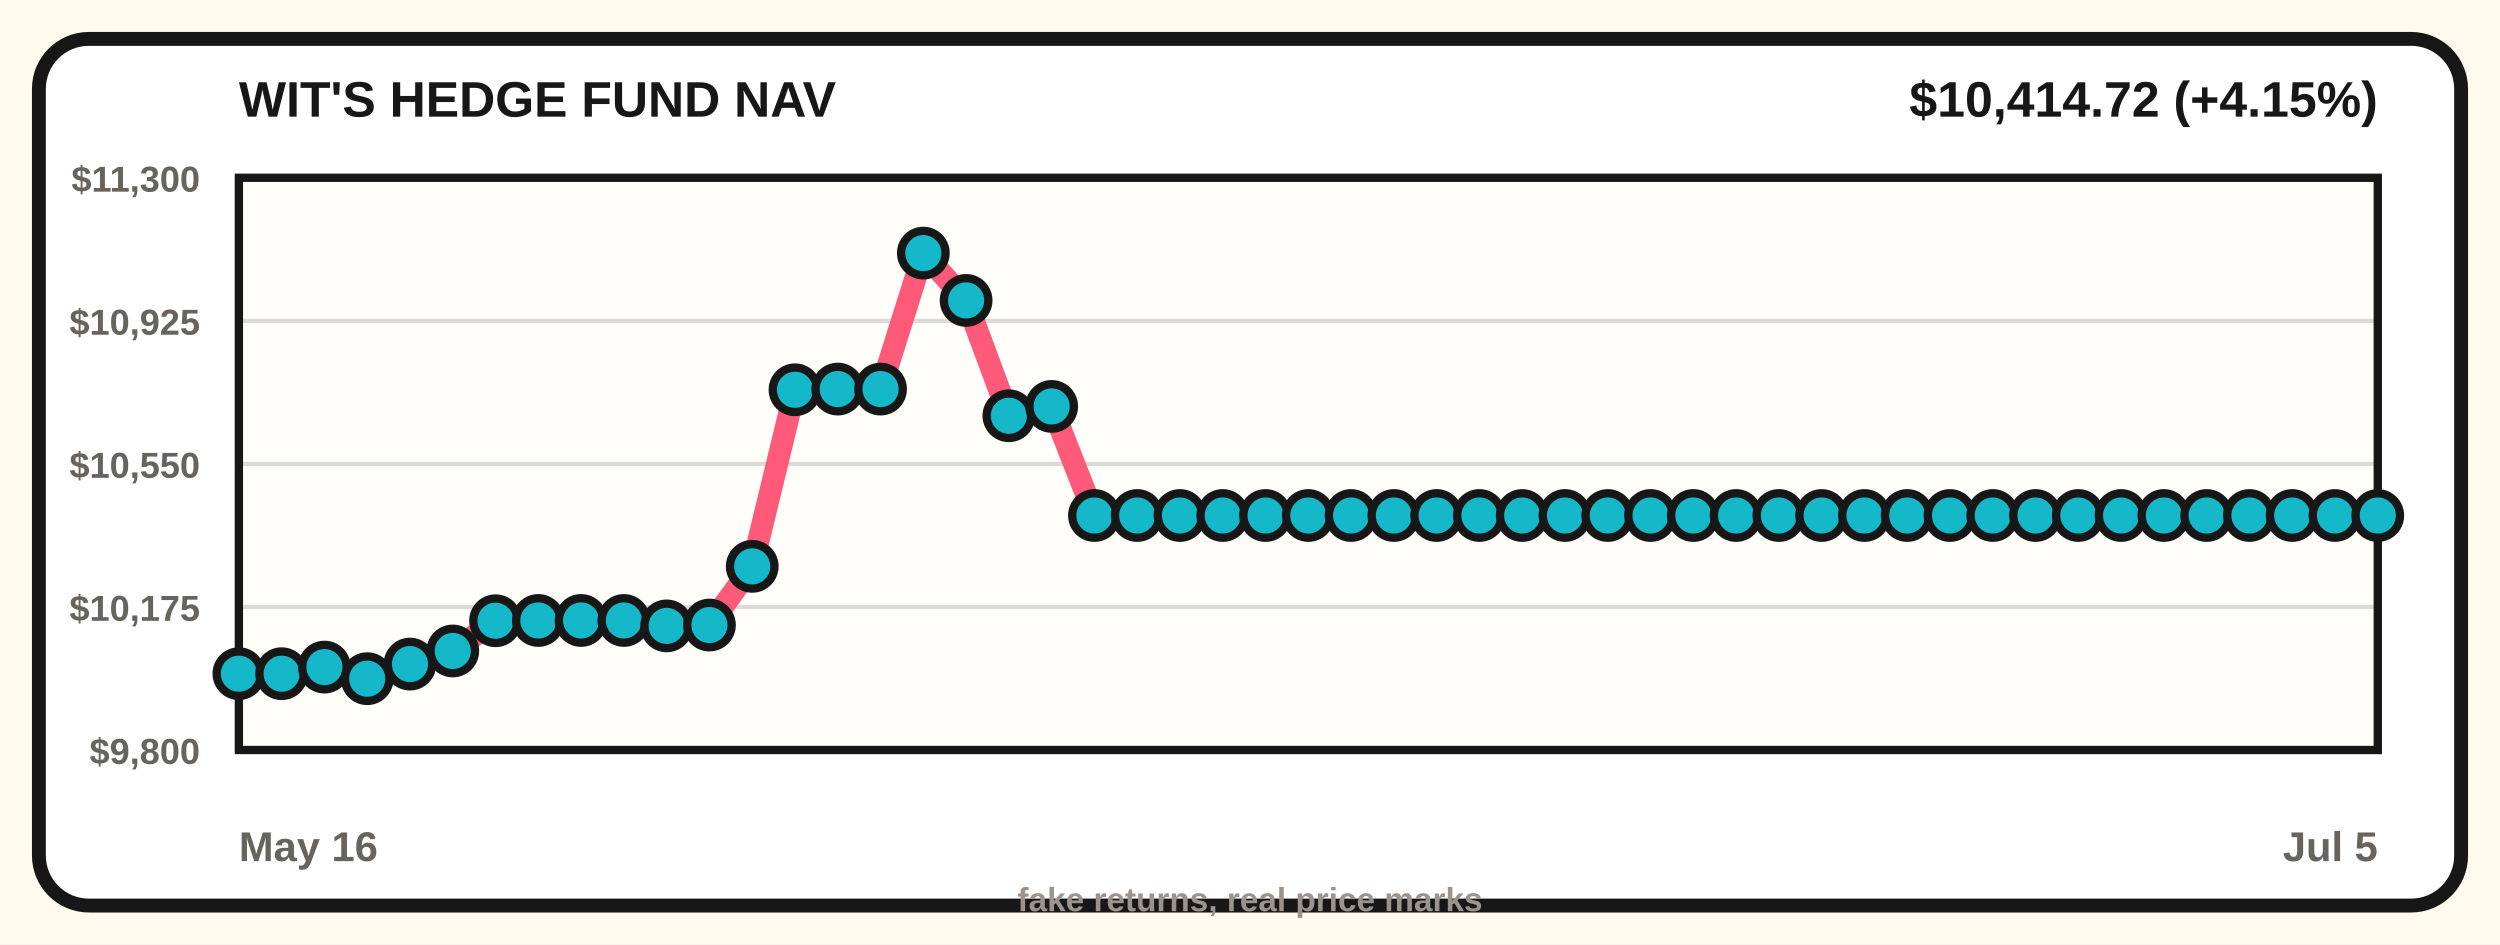
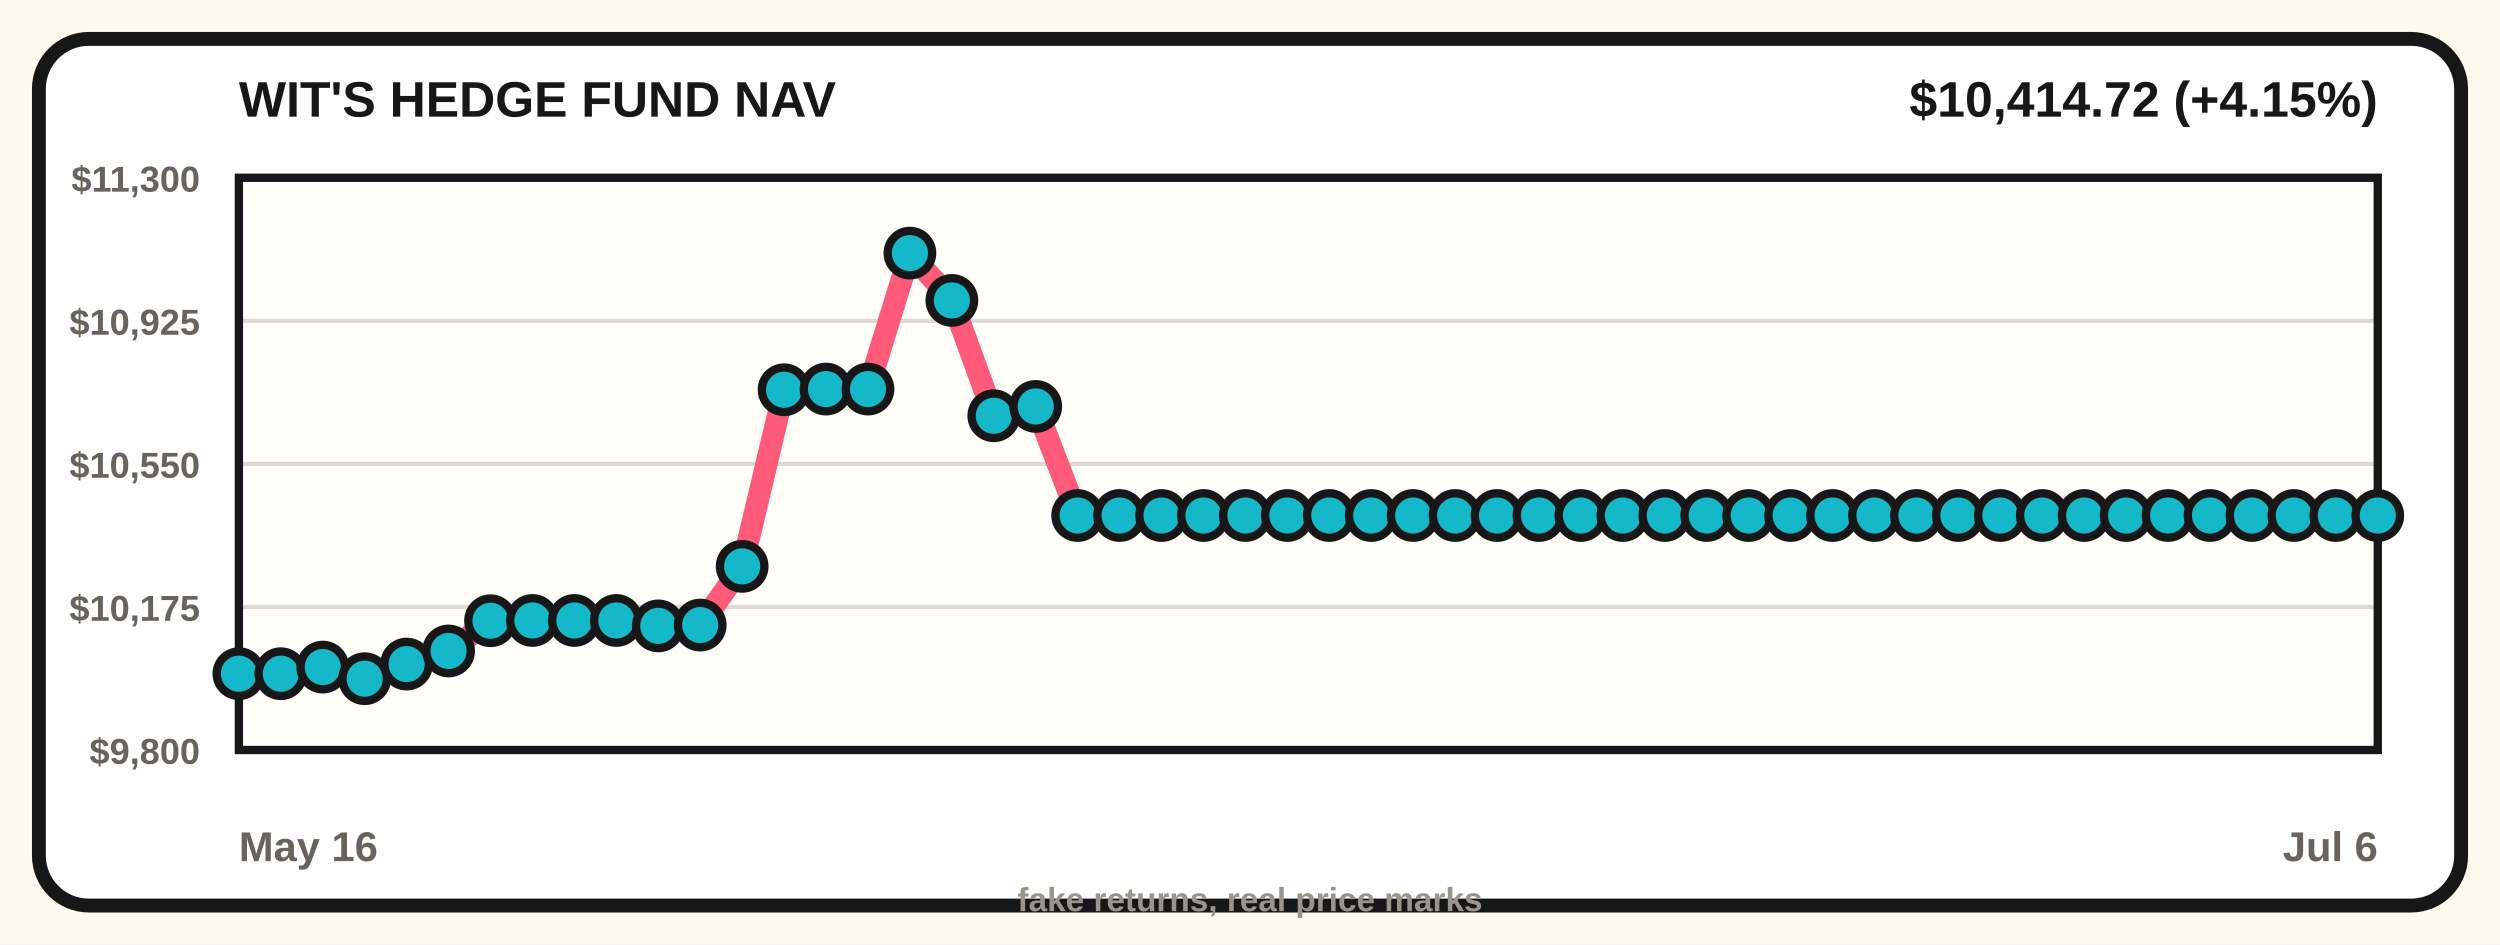
<svg xmlns="http://www.w3.org/2000/svg" width="900" height="340" viewBox="0 0 900 340" role="img" aria-label="Wit's Hedge Fund fake NAV chart">
  <rect width="900" height="340" fill="#fff9ee" />
  <rect x="14" y="14" width="872" height="312" rx="18" fill="#ffffff" stroke="#171717" stroke-width="5" />
  <rect x="86" y="64" width="770" height="206" fill="#fffef8" stroke="#171717" stroke-width="3" />
  <line x1="86" y1="270" x2="856" y2="270" stroke="#171717" stroke-width="1.5" opacity="0.16" />
  <text x="72" y="275" text-anchor="end" font-family="Arial, sans-serif" font-size="13" font-weight="800" fill="#68635d">$9,800</text>
  <line x1="86" y1="218.5" x2="856" y2="218.5" stroke="#171717" stroke-width="1.5" opacity="0.16" />
  <text x="72" y="223.5" text-anchor="end" font-family="Arial, sans-serif" font-size="13" font-weight="800" fill="#68635d">$10,175</text>
  <line x1="86" y1="167" x2="856" y2="167" stroke="#171717" stroke-width="1.5" opacity="0.16" />
  <text x="72" y="172" text-anchor="end" font-family="Arial, sans-serif" font-size="13" font-weight="800" fill="#68635d">$10,550</text>
  <line x1="86" y1="115.5" x2="856" y2="115.5" stroke="#171717" stroke-width="1.5" opacity="0.16" />
  <text x="72" y="120.5" text-anchor="end" font-family="Arial, sans-serif" font-size="13" font-weight="800" fill="#68635d">$10,925</text>
  <line x1="86" y1="64" x2="856" y2="64" stroke="#171717" stroke-width="1.5" opacity="0.16" />
  <text x="72" y="69" text-anchor="end" font-family="Arial, sans-serif" font-size="13" font-weight="800" fill="#68635d">$11,300</text>
-   <polyline points="86,242.53 101.4,242.53 116.8,240.15 132.2,244.33 147.6,239.07 163,234.35 178.4,223.47 193.8,223.37 209.2,223.37 224.6,223.37 240,225.32 255.4,225.02 270.8,203.89 286.2,140.32 301.6,140.07 317,140.07 332.4,91.12 347.8,108.15 363.2,149.67 378.6,146.31 394,185.58 409.4,185.58 424.8,185.58 440.2,185.58 455.6,185.58 471,185.58 486.4,185.58 501.8,185.58 517.2,185.58 532.6,185.58 548,185.58 563.4,185.58 578.8,185.58 594.2,185.58 609.6,185.58 625,185.58 640.4,185.58 655.8,185.58 671.2,185.58 686.6,185.58 702,185.58 717.4,185.58 732.8,185.58 748.2,185.58 763.6,185.58 779,185.58 794.4,185.58 809.8,185.58 825.2,185.58 840.6,185.58 856,185.58" fill="none" stroke="#ff5a7a" stroke-width="8" stroke-linecap="round" stroke-linejoin="round" />
+   <polyline points="86,242.53 101.1,242.53 116.2,240.15 131.29,244.33 146.39,239.07 161.49,234.35 176.59,223.47 191.69,223.37 206.78,223.37 221.88,223.37 236.98,225.32 252.08,225.02 267.18,203.89 282.27,140.32 297.37,140.07 312.47,140.07 327.57,91.12 342.67,108.15 357.76,149.67 372.86,146.31 387.96,185.58 403.06,185.58 418.16,185.58 433.25,185.58 448.35,185.58 463.45,185.58 478.55,185.58 493.65,185.58 508.75,185.58 523.84,185.58 538.94,185.58 554.04,185.58 569.14,185.58 584.24,185.58 599.33,185.58 614.43,185.58 629.53,185.58 644.63,185.58 659.73,185.58 674.82,185.58 689.92,185.58 705.02,185.58 720.12,185.58 735.22,185.58 750.31,185.58 765.41,185.58 780.51,185.58 795.61,185.58 810.71,185.58 825.8,185.58 840.9,185.58 856,185.58" fill="none" stroke="#ff5a7a" stroke-width="8" stroke-linecap="round" stroke-linejoin="round" />
  <circle cx="86" cy="242.53" r="8" fill="#15b8c8" stroke="#171717" stroke-width="3" />
-   <circle cx="101.4" cy="242.53" r="8" fill="#15b8c8" stroke="#171717" stroke-width="3" />
-   <circle cx="116.8" cy="240.15" r="8" fill="#15b8c8" stroke="#171717" stroke-width="3" />
-   <circle cx="132.2" cy="244.33" r="8" fill="#15b8c8" stroke="#171717" stroke-width="3" />
-   <circle cx="147.6" cy="239.07" r="8" fill="#15b8c8" stroke="#171717" stroke-width="3" />
-   <circle cx="163" cy="234.35" r="8" fill="#15b8c8" stroke="#171717" stroke-width="3" />
-   <circle cx="178.4" cy="223.47" r="8" fill="#15b8c8" stroke="#171717" stroke-width="3" />
-   <circle cx="193.8" cy="223.37" r="8" fill="#15b8c8" stroke="#171717" stroke-width="3" />
-   <circle cx="209.2" cy="223.37" r="8" fill="#15b8c8" stroke="#171717" stroke-width="3" />
-   <circle cx="224.6" cy="223.37" r="8" fill="#15b8c8" stroke="#171717" stroke-width="3" />
-   <circle cx="240" cy="225.32" r="8" fill="#15b8c8" stroke="#171717" stroke-width="3" />
-   <circle cx="255.4" cy="225.02" r="8" fill="#15b8c8" stroke="#171717" stroke-width="3" />
-   <circle cx="270.8" cy="203.89" r="8" fill="#15b8c8" stroke="#171717" stroke-width="3" />
-   <circle cx="286.2" cy="140.32" r="8" fill="#15b8c8" stroke="#171717" stroke-width="3" />
-   <circle cx="301.6" cy="140.07" r="8" fill="#15b8c8" stroke="#171717" stroke-width="3" />
-   <circle cx="317" cy="140.07" r="8" fill="#15b8c8" stroke="#171717" stroke-width="3" />
-   <circle cx="332.4" cy="91.12" r="8" fill="#15b8c8" stroke="#171717" stroke-width="3" />
-   <circle cx="347.8" cy="108.15" r="8" fill="#15b8c8" stroke="#171717" stroke-width="3" />
-   <circle cx="363.2" cy="149.67" r="8" fill="#15b8c8" stroke="#171717" stroke-width="3" />
-   <circle cx="378.6" cy="146.31" r="8" fill="#15b8c8" stroke="#171717" stroke-width="3" />
-   <circle cx="394" cy="185.58" r="8" fill="#15b8c8" stroke="#171717" stroke-width="3" />
-   <circle cx="409.4" cy="185.58" r="8" fill="#15b8c8" stroke="#171717" stroke-width="3" />
-   <circle cx="424.8" cy="185.58" r="8" fill="#15b8c8" stroke="#171717" stroke-width="3" />
-   <circle cx="440.2" cy="185.58" r="8" fill="#15b8c8" stroke="#171717" stroke-width="3" />
-   <circle cx="455.6" cy="185.58" r="8" fill="#15b8c8" stroke="#171717" stroke-width="3" />
-   <circle cx="471" cy="185.58" r="8" fill="#15b8c8" stroke="#171717" stroke-width="3" />
-   <circle cx="486.4" cy="185.58" r="8" fill="#15b8c8" stroke="#171717" stroke-width="3" />
-   <circle cx="501.8" cy="185.58" r="8" fill="#15b8c8" stroke="#171717" stroke-width="3" />
-   <circle cx="517.2" cy="185.58" r="8" fill="#15b8c8" stroke="#171717" stroke-width="3" />
-   <circle cx="532.6" cy="185.58" r="8" fill="#15b8c8" stroke="#171717" stroke-width="3" />
-   <circle cx="548" cy="185.58" r="8" fill="#15b8c8" stroke="#171717" stroke-width="3" />
-   <circle cx="563.4" cy="185.58" r="8" fill="#15b8c8" stroke="#171717" stroke-width="3" />
-   <circle cx="578.8" cy="185.58" r="8" fill="#15b8c8" stroke="#171717" stroke-width="3" />
-   <circle cx="594.2" cy="185.58" r="8" fill="#15b8c8" stroke="#171717" stroke-width="3" />
-   <circle cx="609.6" cy="185.58" r="8" fill="#15b8c8" stroke="#171717" stroke-width="3" />
-   <circle cx="625" cy="185.58" r="8" fill="#15b8c8" stroke="#171717" stroke-width="3" />
-   <circle cx="640.4" cy="185.58" r="8" fill="#15b8c8" stroke="#171717" stroke-width="3" />
-   <circle cx="655.8" cy="185.58" r="8" fill="#15b8c8" stroke="#171717" stroke-width="3" />
-   <circle cx="671.2" cy="185.58" r="8" fill="#15b8c8" stroke="#171717" stroke-width="3" />
-   <circle cx="686.6" cy="185.58" r="8" fill="#15b8c8" stroke="#171717" stroke-width="3" />
-   <circle cx="702" cy="185.58" r="8" fill="#15b8c8" stroke="#171717" stroke-width="3" />
-   <circle cx="717.4" cy="185.58" r="8" fill="#15b8c8" stroke="#171717" stroke-width="3" />
-   <circle cx="732.8" cy="185.58" r="8" fill="#15b8c8" stroke="#171717" stroke-width="3" />
-   <circle cx="748.2" cy="185.58" r="8" fill="#15b8c8" stroke="#171717" stroke-width="3" />
-   <circle cx="763.6" cy="185.58" r="8" fill="#15b8c8" stroke="#171717" stroke-width="3" />
-   <circle cx="779" cy="185.58" r="8" fill="#15b8c8" stroke="#171717" stroke-width="3" />
-   <circle cx="794.4" cy="185.58" r="8" fill="#15b8c8" stroke="#171717" stroke-width="3" />
-   <circle cx="809.8" cy="185.58" r="8" fill="#15b8c8" stroke="#171717" stroke-width="3" />
-   <circle cx="825.2" cy="185.58" r="8" fill="#15b8c8" stroke="#171717" stroke-width="3" />
-   <circle cx="840.6" cy="185.58" r="8" fill="#15b8c8" stroke="#171717" stroke-width="3" />
+   <circle cx="101.1" cy="242.53" r="8" fill="#15b8c8" stroke="#171717" stroke-width="3" />
+   <circle cx="116.2" cy="240.15" r="8" fill="#15b8c8" stroke="#171717" stroke-width="3" />
+   <circle cx="131.29" cy="244.33" r="8" fill="#15b8c8" stroke="#171717" stroke-width="3" />
+   <circle cx="146.39" cy="239.07" r="8" fill="#15b8c8" stroke="#171717" stroke-width="3" />
+   <circle cx="161.49" cy="234.35" r="8" fill="#15b8c8" stroke="#171717" stroke-width="3" />
+   <circle cx="176.59" cy="223.47" r="8" fill="#15b8c8" stroke="#171717" stroke-width="3" />
+   <circle cx="191.69" cy="223.37" r="8" fill="#15b8c8" stroke="#171717" stroke-width="3" />
+   <circle cx="206.78" cy="223.37" r="8" fill="#15b8c8" stroke="#171717" stroke-width="3" />
+   <circle cx="221.88" cy="223.37" r="8" fill="#15b8c8" stroke="#171717" stroke-width="3" />
+   <circle cx="236.98" cy="225.32" r="8" fill="#15b8c8" stroke="#171717" stroke-width="3" />
+   <circle cx="252.08" cy="225.02" r="8" fill="#15b8c8" stroke="#171717" stroke-width="3" />
+   <circle cx="267.18" cy="203.89" r="8" fill="#15b8c8" stroke="#171717" stroke-width="3" />
+   <circle cx="282.27" cy="140.32" r="8" fill="#15b8c8" stroke="#171717" stroke-width="3" />
+   <circle cx="297.37" cy="140.07" r="8" fill="#15b8c8" stroke="#171717" stroke-width="3" />
+   <circle cx="312.47" cy="140.07" r="8" fill="#15b8c8" stroke="#171717" stroke-width="3" />
+   <circle cx="327.57" cy="91.12" r="8" fill="#15b8c8" stroke="#171717" stroke-width="3" />
+   <circle cx="342.67" cy="108.15" r="8" fill="#15b8c8" stroke="#171717" stroke-width="3" />
+   <circle cx="357.76" cy="149.67" r="8" fill="#15b8c8" stroke="#171717" stroke-width="3" />
+   <circle cx="372.86" cy="146.31" r="8" fill="#15b8c8" stroke="#171717" stroke-width="3" />
+   <circle cx="387.96" cy="185.58" r="8" fill="#15b8c8" stroke="#171717" stroke-width="3" />
+   <circle cx="403.06" cy="185.58" r="8" fill="#15b8c8" stroke="#171717" stroke-width="3" />
+   <circle cx="418.16" cy="185.58" r="8" fill="#15b8c8" stroke="#171717" stroke-width="3" />
+   <circle cx="433.25" cy="185.58" r="8" fill="#15b8c8" stroke="#171717" stroke-width="3" />
+   <circle cx="448.35" cy="185.58" r="8" fill="#15b8c8" stroke="#171717" stroke-width="3" />
+   <circle cx="463.45" cy="185.58" r="8" fill="#15b8c8" stroke="#171717" stroke-width="3" />
+   <circle cx="478.55" cy="185.58" r="8" fill="#15b8c8" stroke="#171717" stroke-width="3" />
+   <circle cx="493.65" cy="185.58" r="8" fill="#15b8c8" stroke="#171717" stroke-width="3" />
+   <circle cx="508.75" cy="185.58" r="8" fill="#15b8c8" stroke="#171717" stroke-width="3" />
+   <circle cx="523.84" cy="185.58" r="8" fill="#15b8c8" stroke="#171717" stroke-width="3" />
+   <circle cx="538.94" cy="185.58" r="8" fill="#15b8c8" stroke="#171717" stroke-width="3" />
+   <circle cx="554.04" cy="185.58" r="8" fill="#15b8c8" stroke="#171717" stroke-width="3" />
+   <circle cx="569.14" cy="185.58" r="8" fill="#15b8c8" stroke="#171717" stroke-width="3" />
+   <circle cx="584.24" cy="185.58" r="8" fill="#15b8c8" stroke="#171717" stroke-width="3" />
+   <circle cx="599.33" cy="185.58" r="8" fill="#15b8c8" stroke="#171717" stroke-width="3" />
+   <circle cx="614.43" cy="185.58" r="8" fill="#15b8c8" stroke="#171717" stroke-width="3" />
+   <circle cx="629.53" cy="185.58" r="8" fill="#15b8c8" stroke="#171717" stroke-width="3" />
+   <circle cx="644.63" cy="185.58" r="8" fill="#15b8c8" stroke="#171717" stroke-width="3" />
+   <circle cx="659.73" cy="185.58" r="8" fill="#15b8c8" stroke="#171717" stroke-width="3" />
+   <circle cx="674.82" cy="185.58" r="8" fill="#15b8c8" stroke="#171717" stroke-width="3" />
+   <circle cx="689.92" cy="185.58" r="8" fill="#15b8c8" stroke="#171717" stroke-width="3" />
+   <circle cx="705.02" cy="185.58" r="8" fill="#15b8c8" stroke="#171717" stroke-width="3" />
+   <circle cx="720.12" cy="185.58" r="8" fill="#15b8c8" stroke="#171717" stroke-width="3" />
+   <circle cx="735.22" cy="185.58" r="8" fill="#15b8c8" stroke="#171717" stroke-width="3" />
+   <circle cx="750.31" cy="185.58" r="8" fill="#15b8c8" stroke="#171717" stroke-width="3" />
+   <circle cx="765.41" cy="185.58" r="8" fill="#15b8c8" stroke="#171717" stroke-width="3" />
+   <circle cx="780.51" cy="185.58" r="8" fill="#15b8c8" stroke="#171717" stroke-width="3" />
+   <circle cx="795.61" cy="185.58" r="8" fill="#15b8c8" stroke="#171717" stroke-width="3" />
+   <circle cx="810.71" cy="185.58" r="8" fill="#15b8c8" stroke="#171717" stroke-width="3" />
+   <circle cx="825.8" cy="185.58" r="8" fill="#15b8c8" stroke="#171717" stroke-width="3" />
+   <circle cx="840.9" cy="185.58" r="8" fill="#15b8c8" stroke="#171717" stroke-width="3" />
  <circle cx="856" cy="185.58" r="8" fill="#15b8c8" stroke="#171717" stroke-width="3" />
  <text x="86" y="42" font-family="Arial, sans-serif" font-size="18" font-weight="900" fill="#171717">WIT'S HEDGE FUND NAV</text>
  <text x="856" y="42" text-anchor="end" font-family="Arial, sans-serif" font-size="18" font-weight="900" fill="#171717">$10,414.72 (+4.15%)</text>
  <text x="86" y="310" text-anchor="start" font-family="Arial, sans-serif" font-size="15" font-weight="900" fill="#68635d">May 16</text>
-   <text x="856" y="310" text-anchor="end" font-family="Arial, sans-serif" font-size="15" font-weight="900" fill="#68635d">Jul 5</text>
+   <text x="856" y="310" text-anchor="end" font-family="Arial, sans-serif" font-size="15" font-weight="900" fill="#68635d">Jul 6</text>
  <text x="450" y="328" text-anchor="middle" font-family="Arial, sans-serif" font-size="12" font-weight="800" fill="#9a948c">fake returns, real price marks</text>
</svg>
